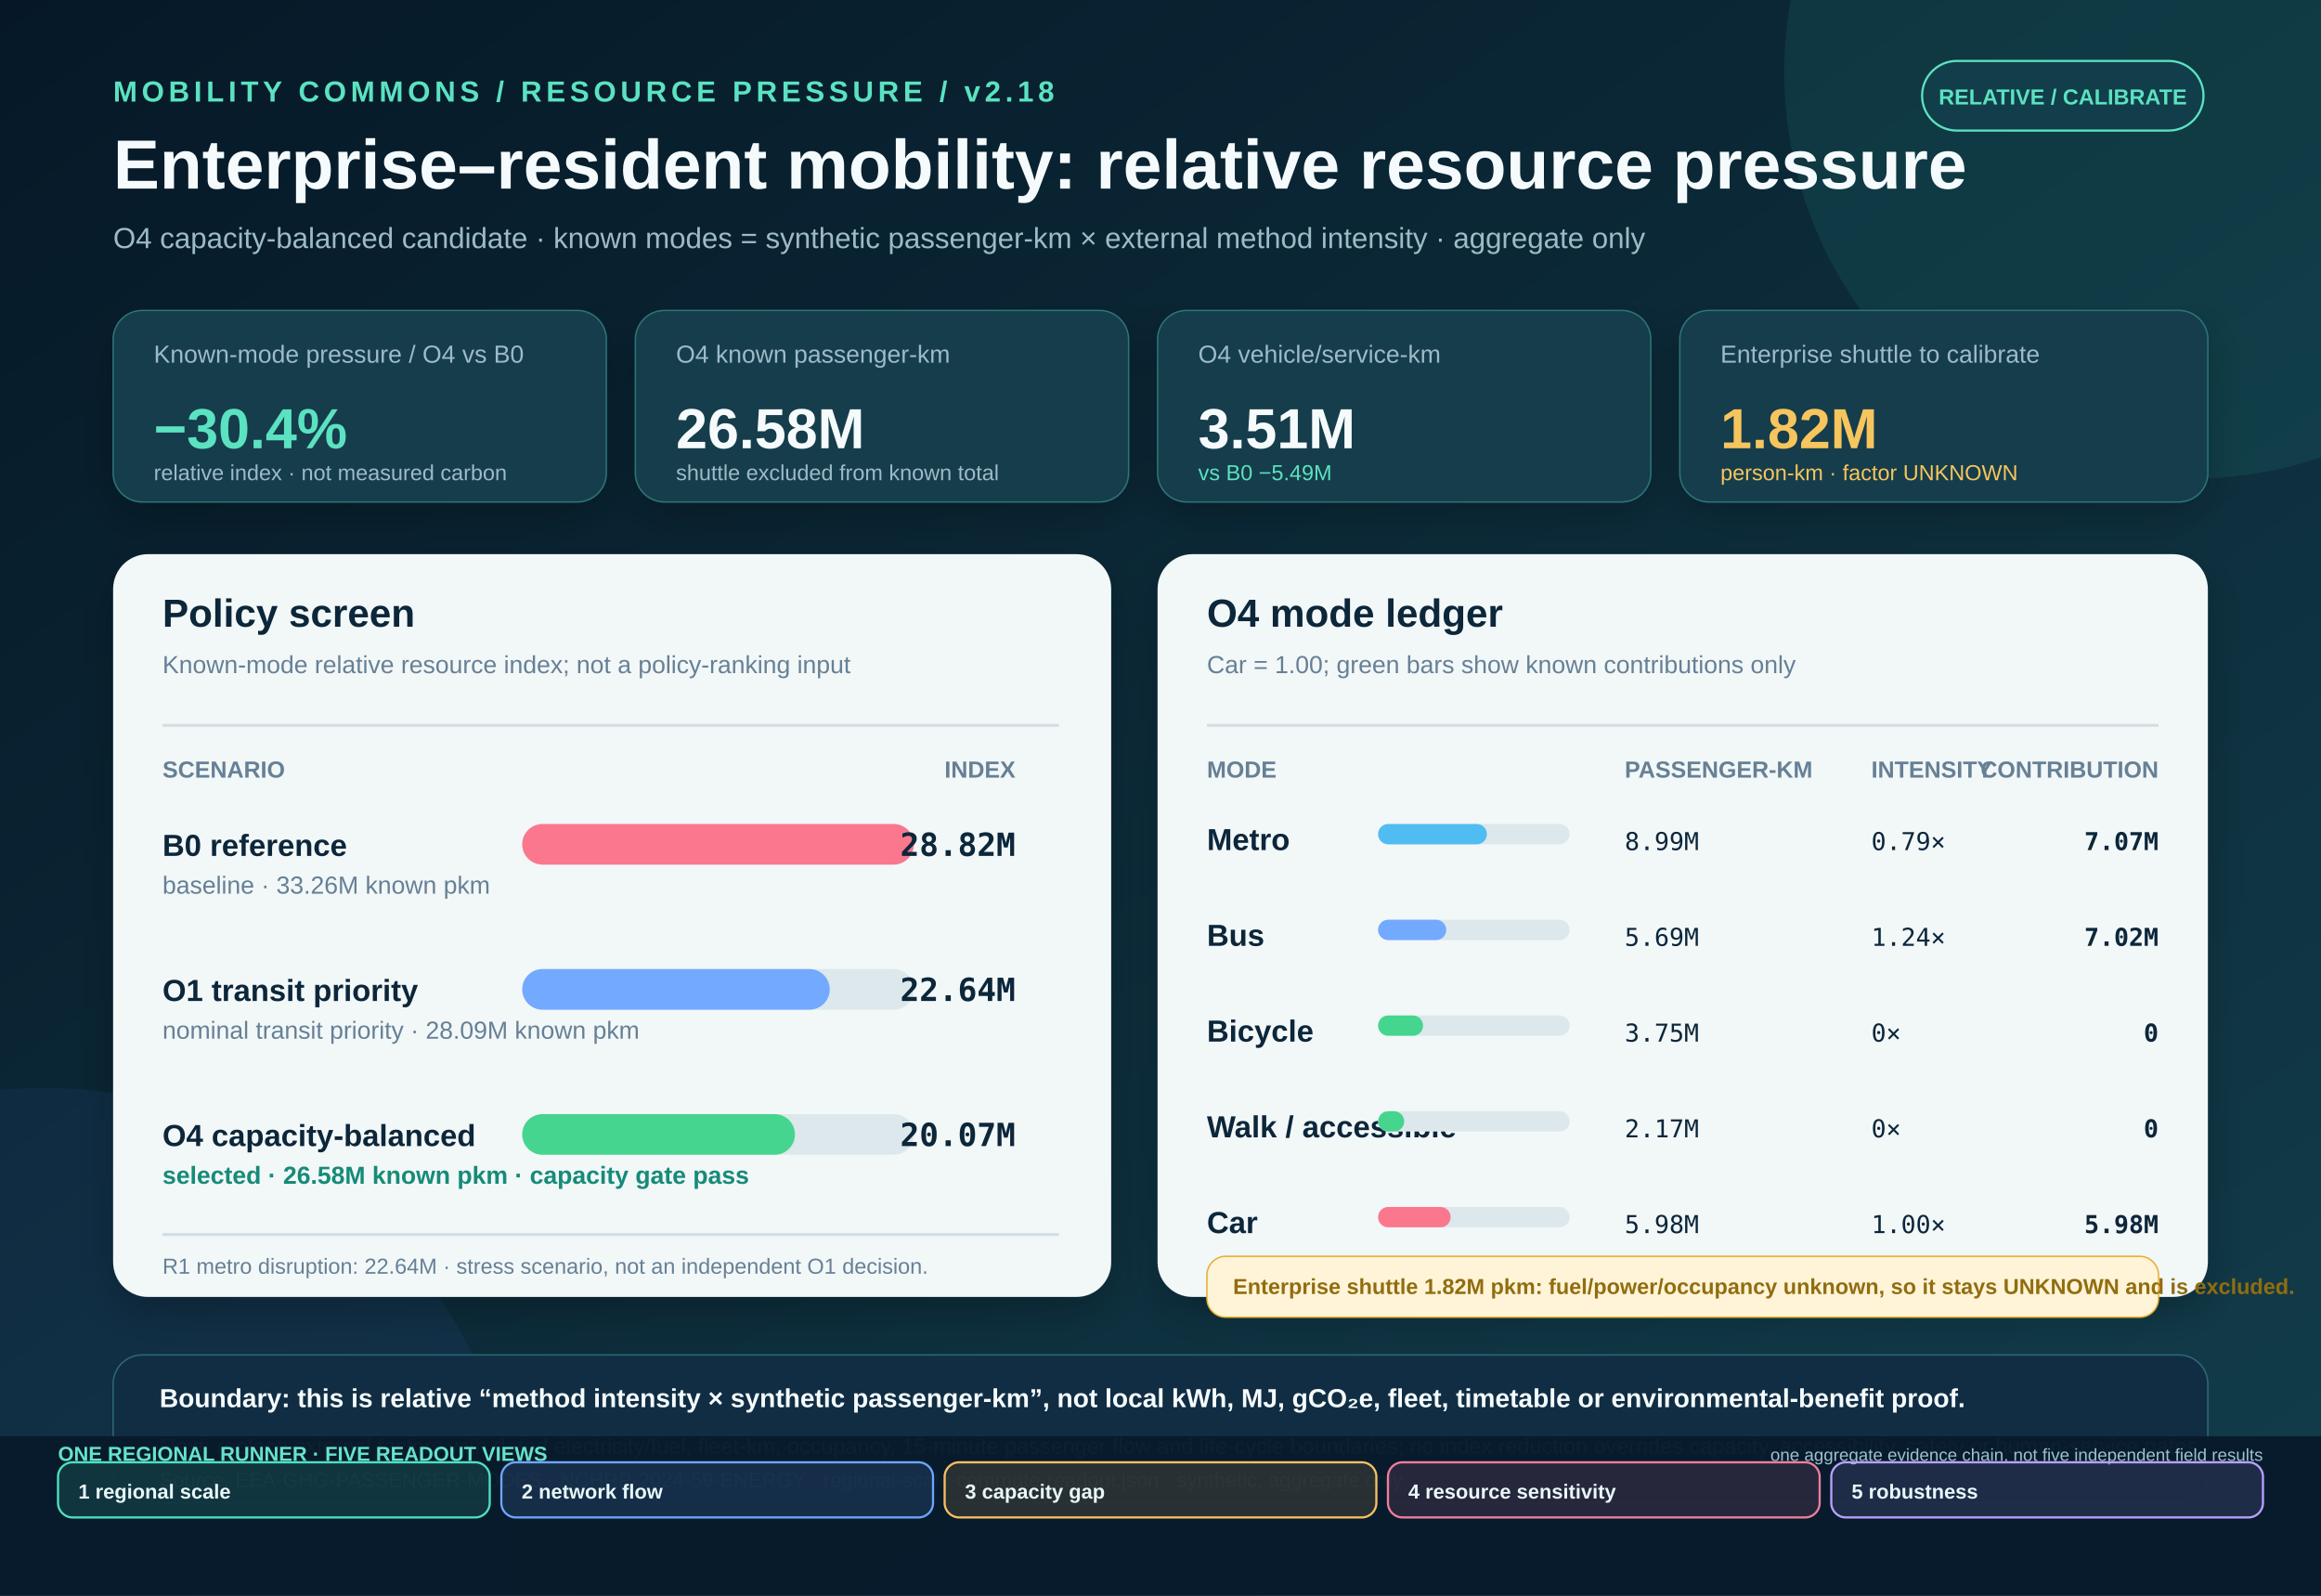
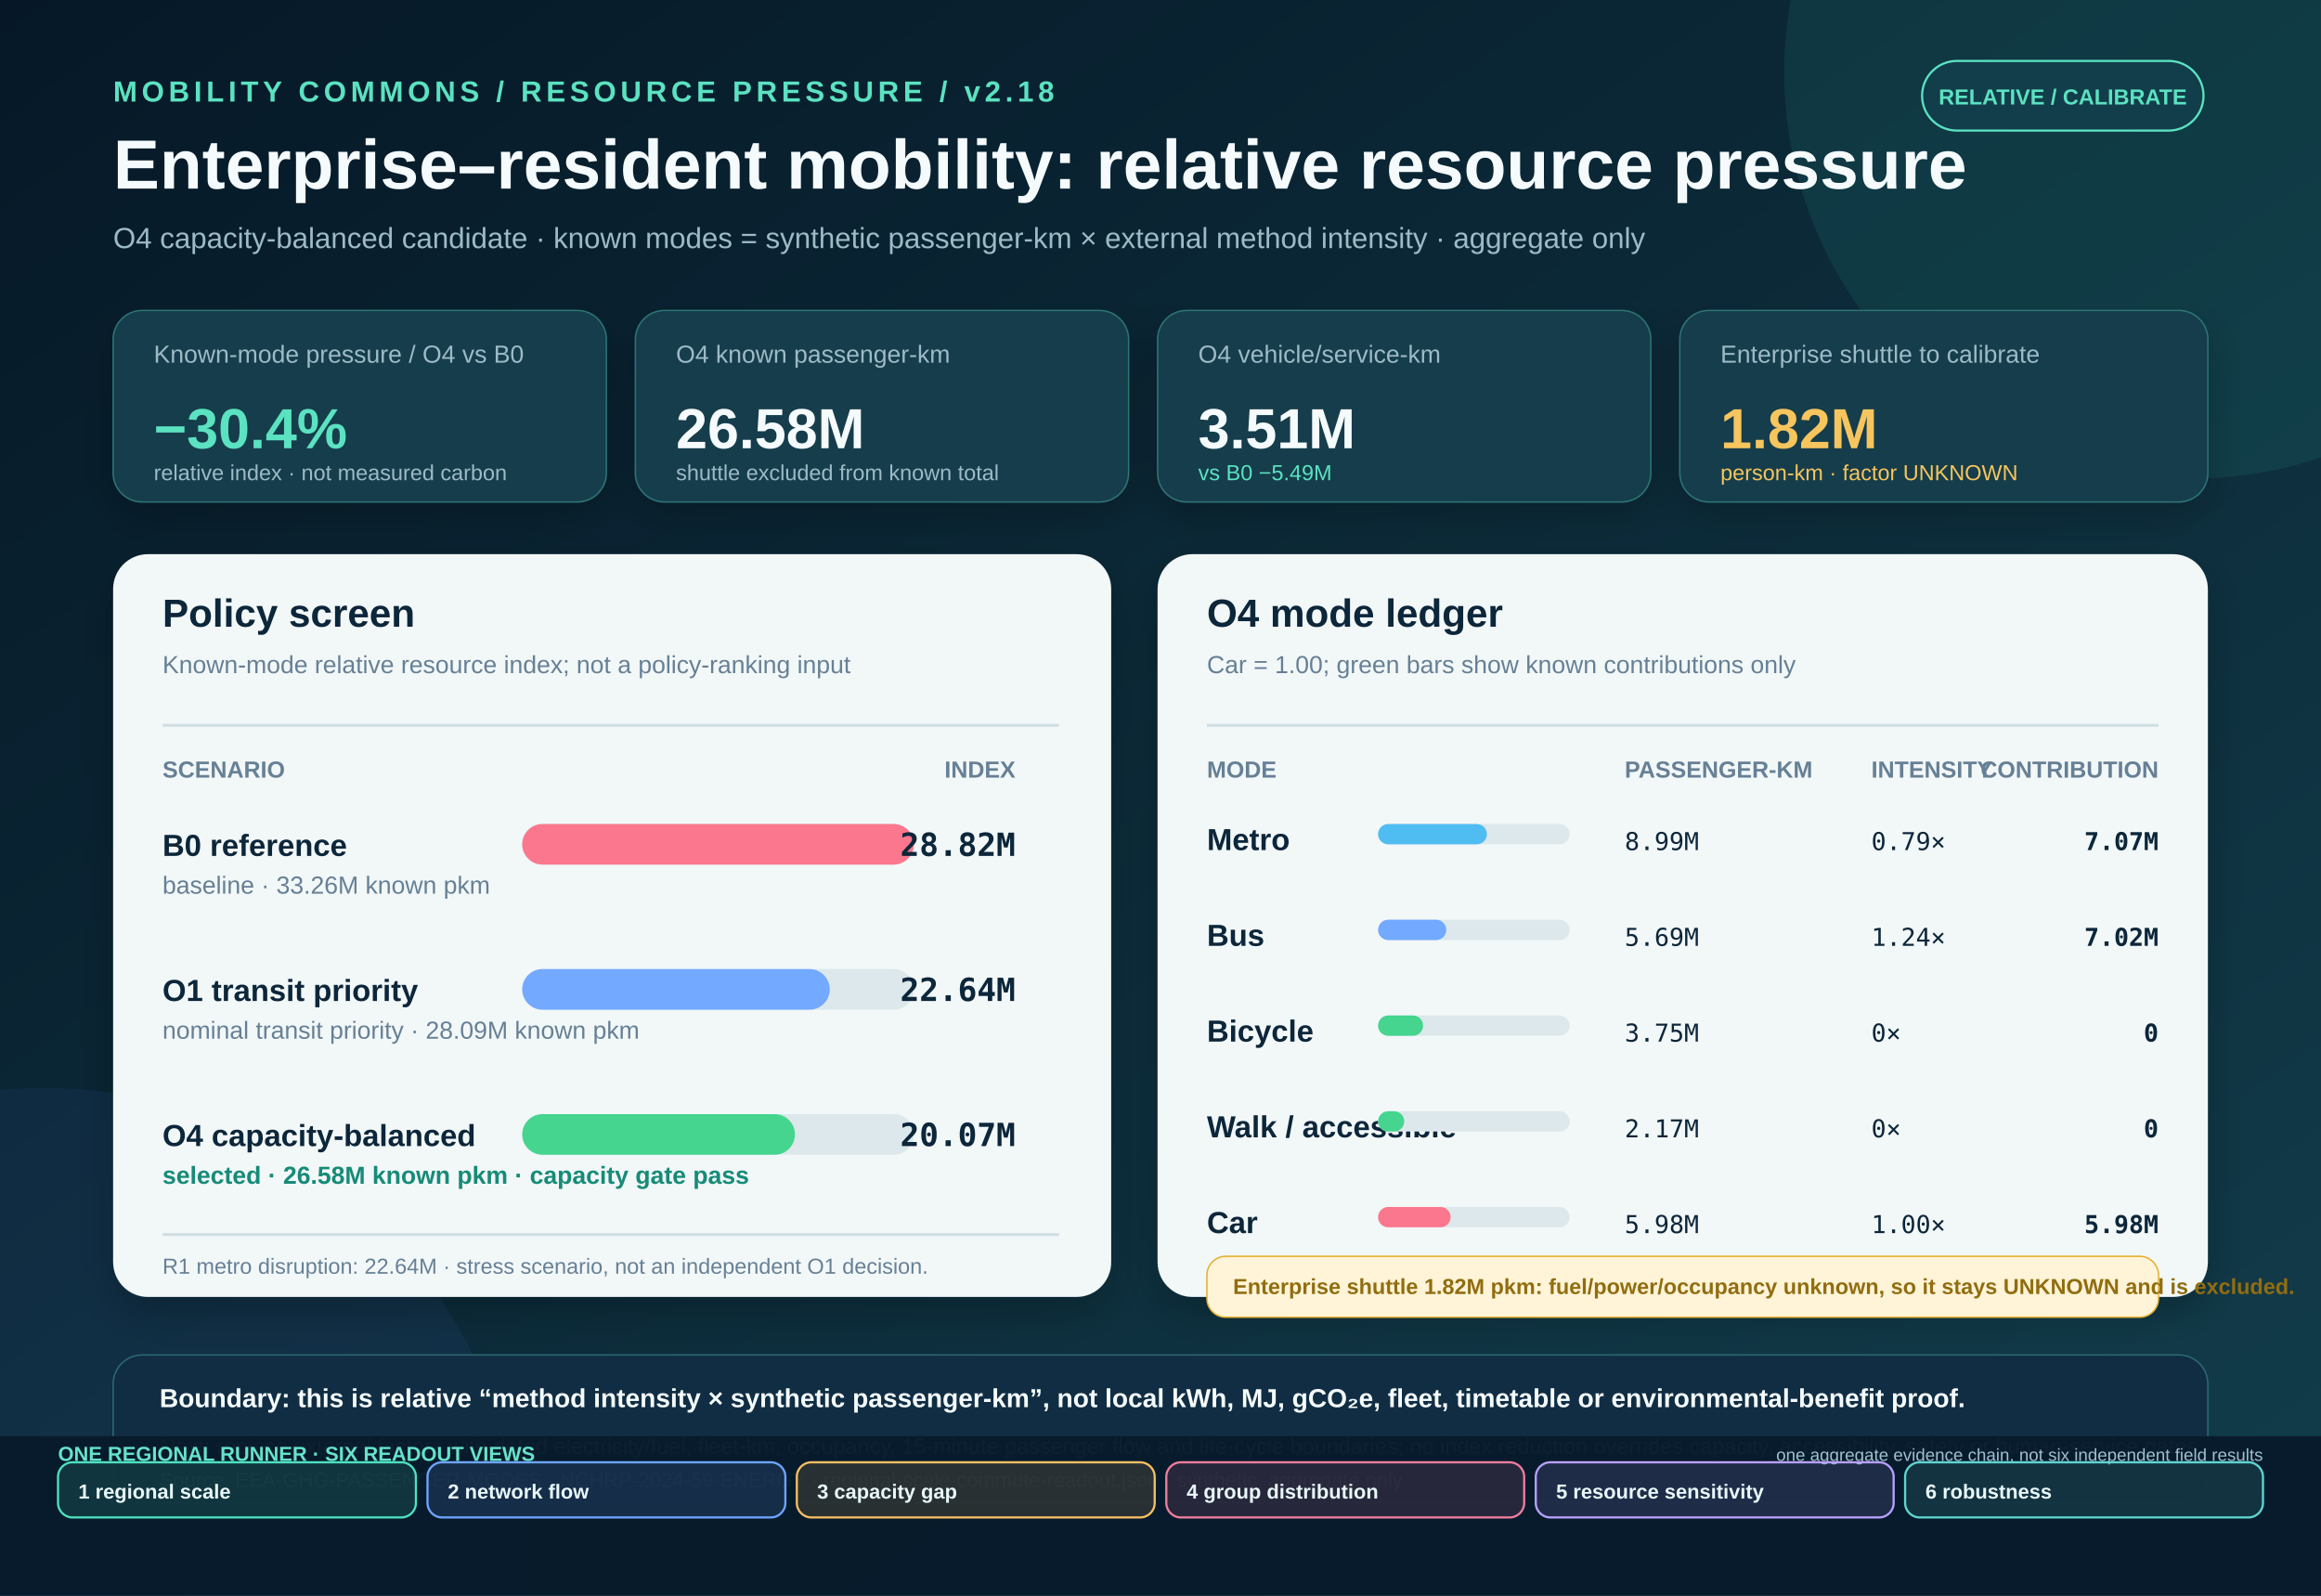
<svg xmlns="http://www.w3.org/2000/svg" width="1600" height="1100" viewBox="0 0 1600 1100" role="img" aria-labelledby="title desc">
  <defs>
    <linearGradient id="bg" x1="0" y1="0" x2="1" y2="1">
      <stop offset="0" stop-color="#061827" />
      <stop offset="1" stop-color="#123d4b" />
    </linearGradient>
    <filter id="shadow" x="-10%" y="-10%" width="120%" height="130%">
      <feDropShadow dx="0" dy="10" stdDeviation="14" flood-color="#000" flood-opacity=".22" />
    </filter>
    <style>
      .sans{font-family:Arial,Helvetica,sans-serif}.mono{font-family:SFMono-Regular,Menlo,monospace}
      .white{fill:#f5fbfc}.muted{fill:#9dbbc7}.teal{fill:#5be2c1}.ink{fill:#0c263a}.blue{fill:#50bdf2}.blue2{fill:#73a9ff}.green{fill:#45d58e}.amber{fill:#f6c55e}.coral{fill:#fb778d}.violet{fill:#b68cff}
      .title{font-size:48px;font-weight:800}.h2{font-size:27px;font-weight:800}.label{font-size:21px;font-weight:700}.small{font-size:17px}.tiny{font-size:15px}.value{font-size:39px;font-weight:800}
    </style>
  </defs>
  <rect width="1600" height="1100" fill="url(#bg)" />
  <circle cx="1510" cy="50" r="280" fill="#1a716f" opacity=".22" />
  <circle cx="30" cy="1080" r="330" fill="#27477d" opacity=".18" />
  <text x="78" y="70" class="sans teal" font-size="20" font-weight="800" letter-spacing="3">MOBILITY COMMONS / RESOURCE PRESSURE / v2.18</text>
  <text x="78" y="130" class="sans white title">Enterprise–resident mobility: relative resource pressure</text>
  <text x="78" y="171" class="sans muted" font-size="20">O4 capacity-balanced candidate · known modes = synthetic passenger-km × external method intensity · aggregate only</text>
  <rect x="1325" y="42" width="194" height="48" rx="24" fill="#123d4a" stroke="#5be2c1" stroke-width="1.5" />
  <text x="1422" y="72" text-anchor="middle" class="sans teal" font-size="15" font-weight="800">RELATIVE / CALIBRATE</text>
  <g filter="url(#shadow)">
    <rect x="78" y="214" width="340" height="132" rx="20" fill="#153c4b" stroke="#2d7475" />
    <rect x="438" y="214" width="340" height="132" rx="20" fill="#153c4b" stroke="#2d7475" />
    <rect x="798" y="214" width="340" height="132" rx="20" fill="#153c4b" stroke="#2d7475" />
    <rect x="1158" y="214" width="364" height="132" rx="20" fill="#153c4b" stroke="#2d7475" />
  </g>
  <text x="106" y="250" class="sans muted small">Known-mode pressure / O4 vs B0</text>
  <text x="106" y="309" class="sans teal value">−30.4%</text>
  <text x="106" y="331" class="sans muted tiny">relative index · not measured carbon</text>
  <text x="466" y="250" class="sans muted small">O4 known passenger-km</text>
  <text x="466" y="309" class="sans white value">26.58M</text>
  <text x="466" y="331" class="sans muted tiny">shuttle excluded from known total</text>
  <text x="826" y="250" class="sans muted small">O4 vehicle/service-km</text>
  <text x="826" y="309" class="sans white value">3.51M</text>
  <text x="826" y="331" class="sans teal tiny">vs B0 −5.49M</text>
  <text x="1186" y="250" class="sans muted small">Enterprise shuttle to calibrate</text>
  <text x="1186" y="309" class="sans amber value">1.82M</text>
  <text x="1186" y="331" class="sans amber tiny">person-km · factor UNKNOWN</text>
  <rect x="78" y="382" width="688" height="512" rx="24" fill="#f2f7f8" filter="url(#shadow)" />
  <text x="112" y="432" class="sans ink h2">Policy screen</text>
  <text x="112" y="464" class="sans" fill="#668095" font-size="17">Known-mode relative resource index; not a policy-ranking input</text>
  <line x1="112" y1="500" x2="730" y2="500" stroke="#d0dfe4" stroke-width="2" />
  <text x="112" y="536" class="sans" fill="#668095" font-size="16" font-weight="700">SCENARIO</text>
  <text x="700" y="536" text-anchor="end" class="sans" fill="#668095" font-size="16" font-weight="700">INDEX</text>
  <g class="sans">
    <text x="112" y="590" class="ink label">B0 reference</text>
    <text x="112" y="616" fill="#668095" class="small">baseline · 33.26M known pkm</text>
    <rect x="360" y="568" width="270" height="28" rx="14" fill="#dce8eb" />
    <rect x="360" y="568" width="270" height="28" rx="14" fill="#fb778d" />
    <text x="700" y="590" text-anchor="end" class="mono ink" font-size="22" font-weight="800">28.82M</text>
    <text x="112" y="690" class="ink label">O1 transit priority</text>
    <text x="112" y="716" fill="#668095" class="small">nominal transit priority · 28.09M known pkm</text>
    <rect x="360" y="668" width="270" height="28" rx="14" fill="#dce8eb" />
    <rect x="360" y="668" width="212" height="28" rx="14" fill="#73a9ff" />
    <text x="700" y="690" text-anchor="end" class="mono ink" font-size="22" font-weight="800">22.64M</text>
    <text x="112" y="790" class="ink label">O4 capacity-balanced</text>
    <text x="112" y="816" fill="#168b78" class="small" font-weight="700">selected · 26.58M known pkm · capacity gate pass</text>
    <rect x="360" y="768" width="270" height="28" rx="14" fill="#dce8eb" />
    <rect x="360" y="768" width="188" height="28" rx="14" fill="#45d58e" />
    <text x="700" y="790" text-anchor="end" class="mono ink" font-size="22" font-weight="800">20.07M</text>
  </g>
  <rect x="112" y="850" width="618" height="2" fill="#d0dfe4" />
  <text x="112" y="878" class="sans" fill="#668095" font-size="15">R1 metro disruption: 22.64M · stress scenario, not an independent O1 decision.</text>
  <rect x="798" y="382" width="724" height="512" rx="24" fill="#f2f7f8" filter="url(#shadow)" />
  <text x="832" y="432" class="sans ink h2">O4 mode ledger</text>
  <text x="832" y="464" class="sans" fill="#668095" font-size="17">Car = 1.00; green bars show known contributions only</text>
  <line x1="832" y1="500" x2="1488" y2="500" stroke="#d0dfe4" stroke-width="2" />
  <text x="832" y="536" class="sans" fill="#668095" font-size="16" font-weight="700">MODE</text>
  <text x="1120" y="536" class="sans" fill="#668095" font-size="16" font-weight="700">PASSENGER-KM</text>
  <text x="1290" y="536" class="sans" fill="#668095" font-size="16" font-weight="700">INTENSITY</text>
  <text x="1488" y="536" text-anchor="end" class="sans" fill="#668095" font-size="16" font-weight="700">CONTRIBUTION</text>
  <g class="sans">
    <text x="832" y="586" class="ink label">Metro</text>
    <rect x="950" y="568" width="132" height="14" rx="7" fill="#dce8eb" />
    <rect x="950" y="568" width="75" height="14" rx="7" fill="#50bdf2" />
    <text x="1120" y="586" class="mono ink" font-size="17">8.99M</text>
    <text x="1290" y="586" class="mono ink" font-size="17">0.79×</text>
    <text x="1488" y="586" text-anchor="end" class="mono ink" font-size="17" font-weight="800">7.07M</text>
    <text x="832" y="652" class="ink label">Bus</text>
    <rect x="950" y="634" width="132" height="14" rx="7" fill="#dce8eb" />
    <rect x="950" y="634" width="47" height="14" rx="7" fill="#73a9ff" />
    <text x="1120" y="652" class="mono ink" font-size="17">5.69M</text>
    <text x="1290" y="652" class="mono ink" font-size="17">1.24×</text>
    <text x="1488" y="652" text-anchor="end" class="mono ink" font-size="17" font-weight="800">7.02M</text>
    <text x="832" y="718" class="ink label">Bicycle</text>
    <rect x="950" y="700" width="132" height="14" rx="7" fill="#dce8eb" />
    <rect x="950" y="700" width="31" height="14" rx="7" fill="#45d58e" />
    <text x="1120" y="718" class="mono ink" font-size="17">3.75M</text>
    <text x="1290" y="718" class="mono ink" font-size="17">0×</text>
    <text x="1488" y="718" text-anchor="end" class="mono ink" font-size="17" font-weight="800">0</text>
    <text x="832" y="784" class="ink label">Walk / accessible</text>
    <rect x="950" y="766" width="132" height="14" rx="7" fill="#dce8eb" />
    <rect x="950" y="766" width="18" height="14" rx="7" fill="#45d58e" />
    <text x="1120" y="784" class="mono ink" font-size="17">2.17M</text>
    <text x="1290" y="784" class="mono ink" font-size="17">0×</text>
    <text x="1488" y="784" text-anchor="end" class="mono ink" font-size="17" font-weight="800">0</text>
    <text x="832" y="850" class="ink label">Car</text>
    <rect x="950" y="832" width="132" height="14" rx="7" fill="#dce8eb" />
    <rect x="950" y="832" width="50" height="14" rx="7" fill="#fb778d" />
    <text x="1120" y="850" class="mono ink" font-size="17">5.98M</text>
    <text x="1290" y="850" class="mono ink" font-size="17">1.00×</text>
    <text x="1488" y="850" text-anchor="end" class="mono ink" font-size="17" font-weight="800">5.98M</text>
  </g>
  <rect x="832" y="866" width="656" height="42" rx="13" fill="#fff4d7" stroke="#e5af2f" />
  <text x="850" y="892" class="sans" fill="#916d10" font-size="15" font-weight="700">Enterprise shuttle 1.82M pkm: fuel/power/occupancy unknown, so it stays UNKNOWN and is excluded.</text>
  <rect x="78" y="934" width="1444" height="102" rx="20" fill="#102d43" stroke="#2c6971" />
  <text x="110" y="970" class="sans white" font-size="18" font-weight="800">Boundary: this is relative “method intensity × synthetic passenger-km”, not local kWh, MJ, gCO₂e, fleet, timetable or environmental-benefit proof.</text>
  <text x="110" y="1002" class="sans muted" font-size="15">Next: replace external factors with dated electricity/fuel, fleet-km, occupancy, 15-minute passenger flow and life-cycle boundaries; no index reduction overrides capacity, accessibility, safety or human-service gates.</text>
  <text x="110" y="1025" class="sans muted" font-size="14">Source: EEA-GHG-PASSENGER-MODES · NCHRP-2024-59-ENERGY · regional-scale-commute-readout.json · synthetic, aggregate only</text>
  <g id="evidence-chain-ribbon">
    <rect x="0" y="990" width="1600" height="110" fill="#071A2B" opacity=".96" />
-     <text x="40" y="1007" font-family="Arial,sans-serif" font-size="14" font-weight="800" fill="#66E3CA">ONE REGIONAL RUNNER · FIVE READOUT VIEWS</text>
-     <text x="1560" y="1007" text-anchor="end" font-family="Arial,sans-serif" font-size="12" fill="#9FC0CF">one aggregate evidence chain, not five independent field results</text>
-     <rect x="40.0" y="1008" width="297.6" height="38" rx="10" fill="#4DE1BF22" stroke="#4DE1BF" stroke-width="1.5" />
+     <text x="40" y="1007" font-family="Arial,sans-serif" font-size="14" font-weight="800" fill="#66E3CA">ONE REGIONAL RUNNER · SIX READOUT VIEWS</text>
+     <text x="1560" y="1007" text-anchor="end" font-family="Arial,sans-serif" font-size="12" fill="#9FC0CF">one aggregate evidence chain, not six independent field results</text>
+     <rect x="40.0" y="1008" width="246.7" height="38" rx="10" fill="#4DE1BF22" stroke="#4DE1BF" stroke-width="1.5" />
    <text x="54.0" y="1033" font-family="Arial,sans-serif" font-size="14" font-weight="800" fill="#E8F8FA">1  regional scale</text>
-     <rect x="345.6" y="1008" width="297.6" height="38" rx="10" fill="#6EA5FF22" stroke="#6EA5FF" stroke-width="1.5" />
-     <text x="359.6" y="1033" font-family="Arial,sans-serif" font-size="14" font-weight="800" fill="#E8F8FA">2  network flow</text>
-     <rect x="651.2" y="1008" width="297.6" height="38" rx="10" fill="#F7BF6322" stroke="#F7BF63" stroke-width="1.5" />
-     <text x="665.2" y="1033" font-family="Arial,sans-serif" font-size="14" font-weight="800" fill="#E8F8FA">3  capacity gap</text>
-     <rect x="956.8" y="1008" width="297.6" height="38" rx="10" fill="#F07D9E22" stroke="#F07D9E" stroke-width="1.5" />
-     <text x="970.8" y="1033" font-family="Arial,sans-serif" font-size="14" font-weight="800" fill="#E8F8FA">4  resource sensitivity</text>
-     <rect x="1262.4" y="1008" width="297.6" height="38" rx="10" fill="#B8A1FF22" stroke="#B8A1FF" stroke-width="1.5" />
-     <text x="1276.4" y="1033" font-family="Arial,sans-serif" font-size="14" font-weight="800" fill="#E8F8FA">5  robustness</text>
+     <rect x="294.7" y="1008" width="246.7" height="38" rx="10" fill="#6EA5FF22" stroke="#6EA5FF" stroke-width="1.5" />
+     <text x="308.7" y="1033" font-family="Arial,sans-serif" font-size="14" font-weight="800" fill="#E8F8FA">2  network flow</text>
+     <rect x="549.3" y="1008" width="246.7" height="38" rx="10" fill="#F7BF6322" stroke="#F7BF63" stroke-width="1.5" />
+     <text x="563.3" y="1033" font-family="Arial,sans-serif" font-size="14" font-weight="800" fill="#E8F8FA">3  capacity gap</text>
+     <rect x="804.0" y="1008" width="246.7" height="38" rx="10" fill="#F07D9E22" stroke="#F07D9E" stroke-width="1.5" />
+     <text x="818.0" y="1033" font-family="Arial,sans-serif" font-size="14" font-weight="800" fill="#E8F8FA">4  group distribution</text>
+     <rect x="1058.7" y="1008" width="246.7" height="38" rx="10" fill="#B8A1FF22" stroke="#B8A1FF" stroke-width="1.5" />
+     <text x="1072.7" y="1033" font-family="Arial,sans-serif" font-size="14" font-weight="800" fill="#E8F8FA">5  resource sensitivity</text>
+     <rect x="1313.3" y="1008" width="246.7" height="38" rx="10" fill="#5ED6D022" stroke="#5ED6D0" stroke-width="1.5" />
+     <text x="1327.3" y="1033" font-family="Arial,sans-serif" font-size="14" font-weight="800" fill="#E8F8FA">6  robustness</text>
  </g>
</svg>
